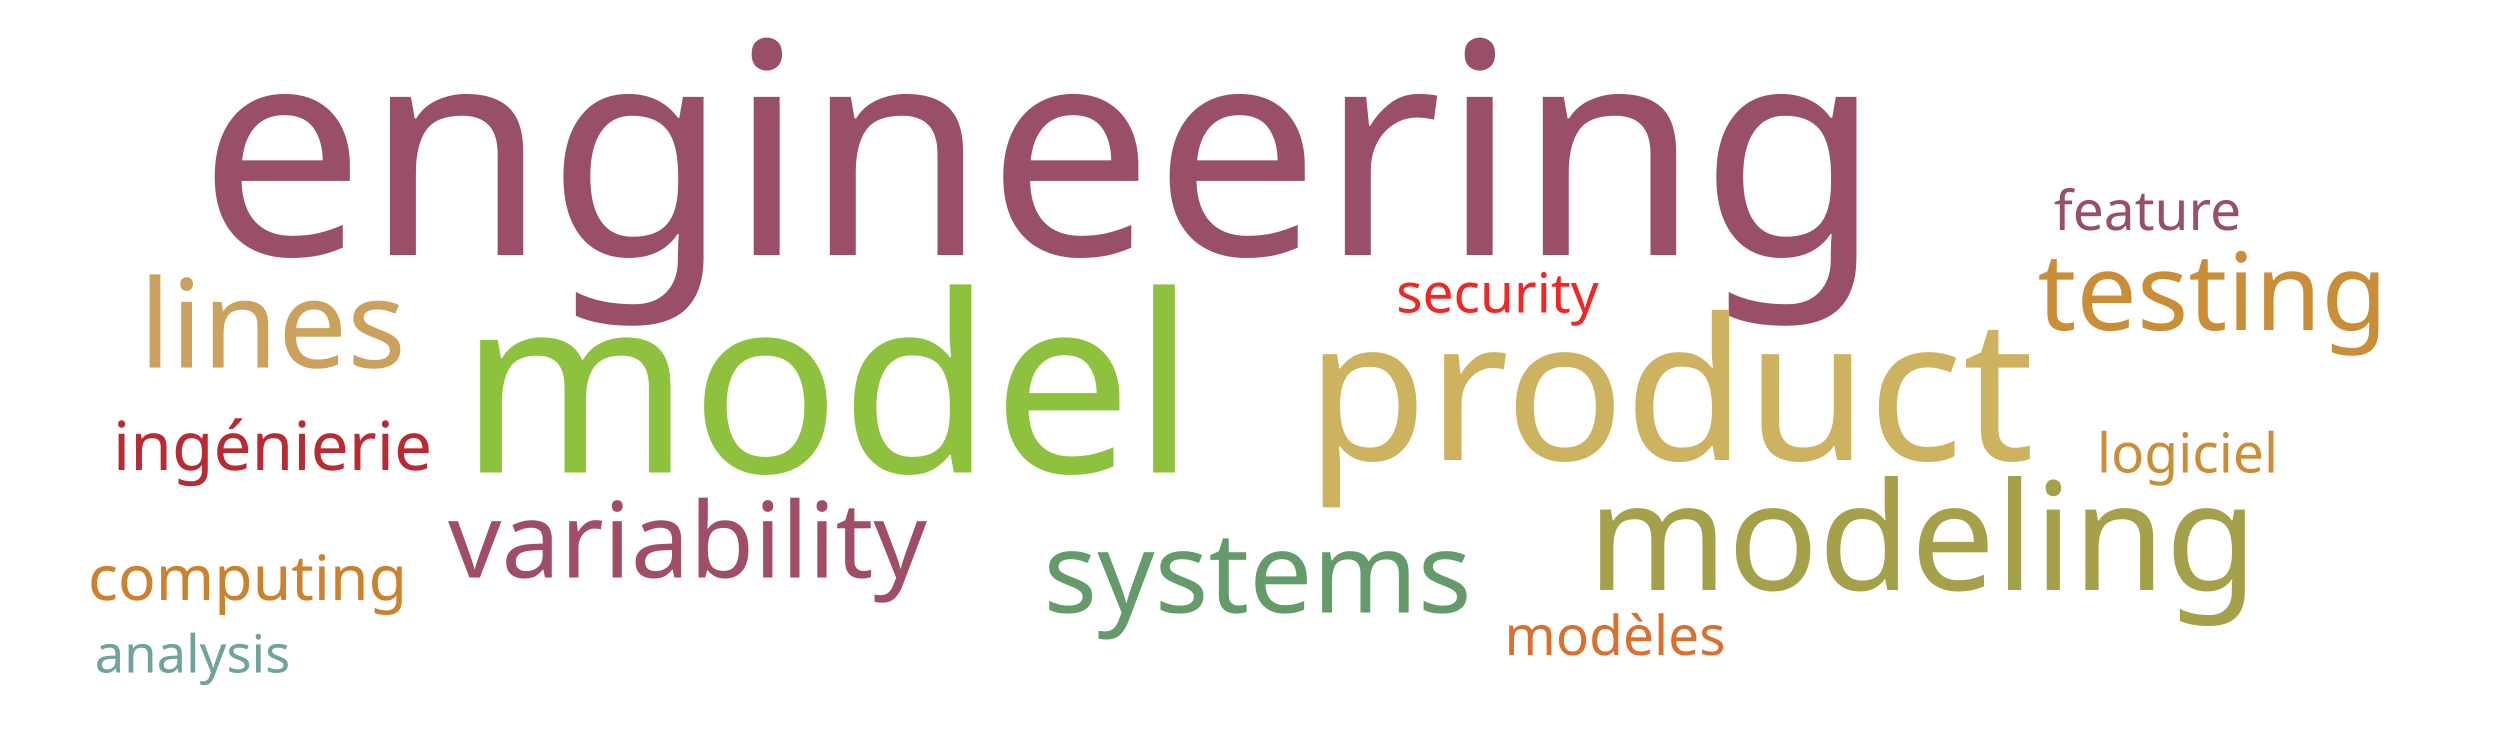
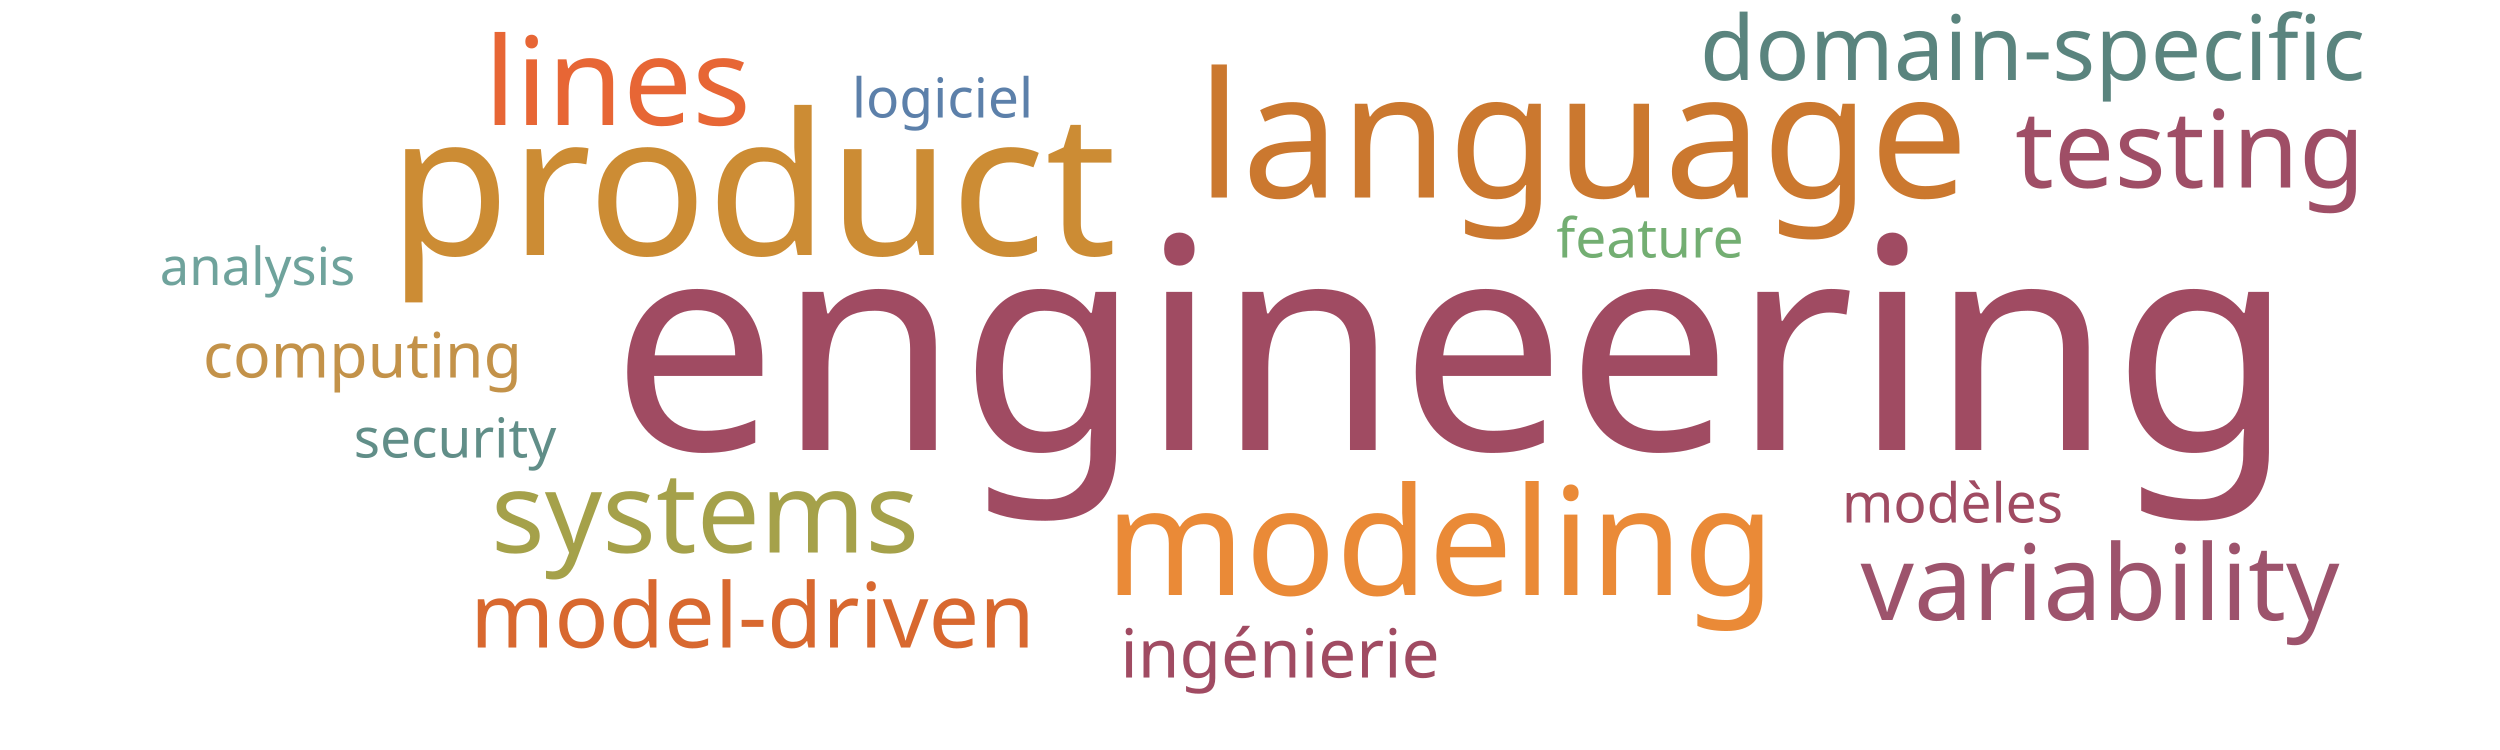
<svg xmlns="http://www.w3.org/2000/svg" width="1000" height="300">
  <g transform="translate(500, 150)">
-     <text text-anchor="middle" style="font-family: Impact; font-size: 118px; fill: #9a4f69" transform="translate(-84,-48)rotate(0)">engineering</text>
-     <text text-anchor="middle" style="font-family: Impact; font-size: 99px; fill: #8ec23e" transform="translate(-169,39)rotate(0)">model</text>
-     <text text-anchor="middle" style="font-family: Impact; font-size: 79px; fill: #cdb25f" transform="translate(168,34)rotate(0)">product</text>
-     <text text-anchor="middle" style="font-family: Impact; font-size: 60px; fill: #a5a14a" transform="translate(269,86)rotate(0)">modeling</text>
-     <text text-anchor="middle" style="font-family: Impact; font-size: 49px; fill: #cba15d" transform="translate(-391,-3)rotate(0)">lines</text>
-     <text text-anchor="middle" style="font-family: Impact; font-size: 45px; fill: #659b6b" transform="translate(3,95)rotate(0)">systems</text>
-     <text text-anchor="middle" style="font-family: Impact; font-size: 43px; fill: #ca8e38" transform="translate(385,-18)rotate(0)">testing</text>
-     <text text-anchor="middle" style="font-family: Impact; font-size: 42px; fill: #9f4e66" transform="translate(-225,81)rotate(0)">variability</text>
-     <text text-anchor="middle" style="font-family: Impact; font-size: 27px; fill: #b92b32" transform="translate(-391,38)rotate(0)">ingénierie</text>
-     <text text-anchor="middle" style="font-family: Impact; font-size: 25px; fill: #cc812f" transform="translate(-401,90)rotate(0)">computing</text>
-     <text text-anchor="middle" style="font-family: Impact; font-size: 22px; fill: #ef2727" transform="translate(99,-25)rotate(0)">security</text>
-     <text text-anchor="middle" style="font-family: Impact; font-size: 22px; fill: #9a4f69" transform="translate(359,-58)rotate(0)">feature</text>
-     <text text-anchor="middle" style="font-family: Impact; font-size: 22px; fill: #d9702f" transform="translate(146,112)rotate(0)">modèles</text>
-     <text text-anchor="middle" style="font-family: Impact; font-size: 22px; fill: #ca8e38" transform="translate(375,39)rotate(0)">logiciel</text>
-     <text text-anchor="middle" style="font-family: Impact; font-size: 21px; fill: #6fa39c" transform="translate(-423,119)rotate(0)">analysis</text>
+     <text text-anchor="middle" style="font-family: Impact; font-size: 118px; fill: #a04b62" transform="translate(81,30)rotate(0)">engineering</text>
+     <text text-anchor="middle" style="font-family: Impact; font-size: 79px; fill: #cc8c34" transform="translate(-199,-48)rotate(0)">product</text>
+     <text text-anchor="middle" style="font-family: Impact; font-size: 70px; fill: #cb782f" transform="translate(133,-71)rotate(0)">language</text>
+     <text text-anchor="middle" style="font-family: Impact; font-size: 60px; fill: #ea8a37" transform="translate(76,88)rotate(0)">modeling</text>
+     <text text-anchor="middle" style="font-family: Impact; font-size: 49px; fill: #e76635" transform="translate(-253,-100)rotate(0)">lines</text>
+     <text text-anchor="middle" style="font-family: Impact; font-size: 45px; fill: #a5a14a" transform="translate(-218,71)rotate(0)">systems</text>
+     <text text-anchor="middle" style="font-family: Impact; font-size: 43px; fill: #9f4e66" transform="translate(376,-75)rotate(0)">testing</text>
+     <text text-anchor="middle" style="font-family: Impact; font-size: 42px; fill: #9d536c" transform="translate(340,98)rotate(0)">variability</text>
+     <text text-anchor="middle" style="font-family: Impact; font-size: 36px; fill: #d8682f" transform="translate(-199,109)rotate(0)">model-driven</text>
+     <text text-anchor="middle" style="font-family: Impact; font-size: 36px; fill: #5a847e" transform="translate(313,-118)rotate(0)">domain-specific</text>
+     <text text-anchor="middle" style="font-family: Impact; font-size: 27px; fill: #a04b62" transform="translate(12,121)rotate(0)">ingénierie</text>
+     <text text-anchor="middle" style="font-family: Impact; font-size: 25px; fill: #c39249" transform="translate(-355,1)rotate(0)">computing</text>
+     <text text-anchor="middle" style="font-family: Impact; font-size: 22px; fill: #618e88" transform="translate(-318,33)rotate(0)">security</text>
+     <text text-anchor="middle" style="font-family: Impact; font-size: 22px; fill: #73ae72" transform="translate(160,-47)rotate(0)">feature</text>
+     <text text-anchor="middle" style="font-family: Impact; font-size: 22px; fill: #a04b62" transform="translate(281,59)rotate(0)">modèles</text>
+     <text text-anchor="middle" style="font-family: Impact; font-size: 22px; fill: #5c80aa" transform="translate(-123,-103)rotate(0)">logiciel</text>
+     <text text-anchor="middle" style="font-family: Impact; font-size: 21px; fill: #6fa39c" transform="translate(-397,-36)rotate(0)">analysis</text>
  </g>
</svg>
